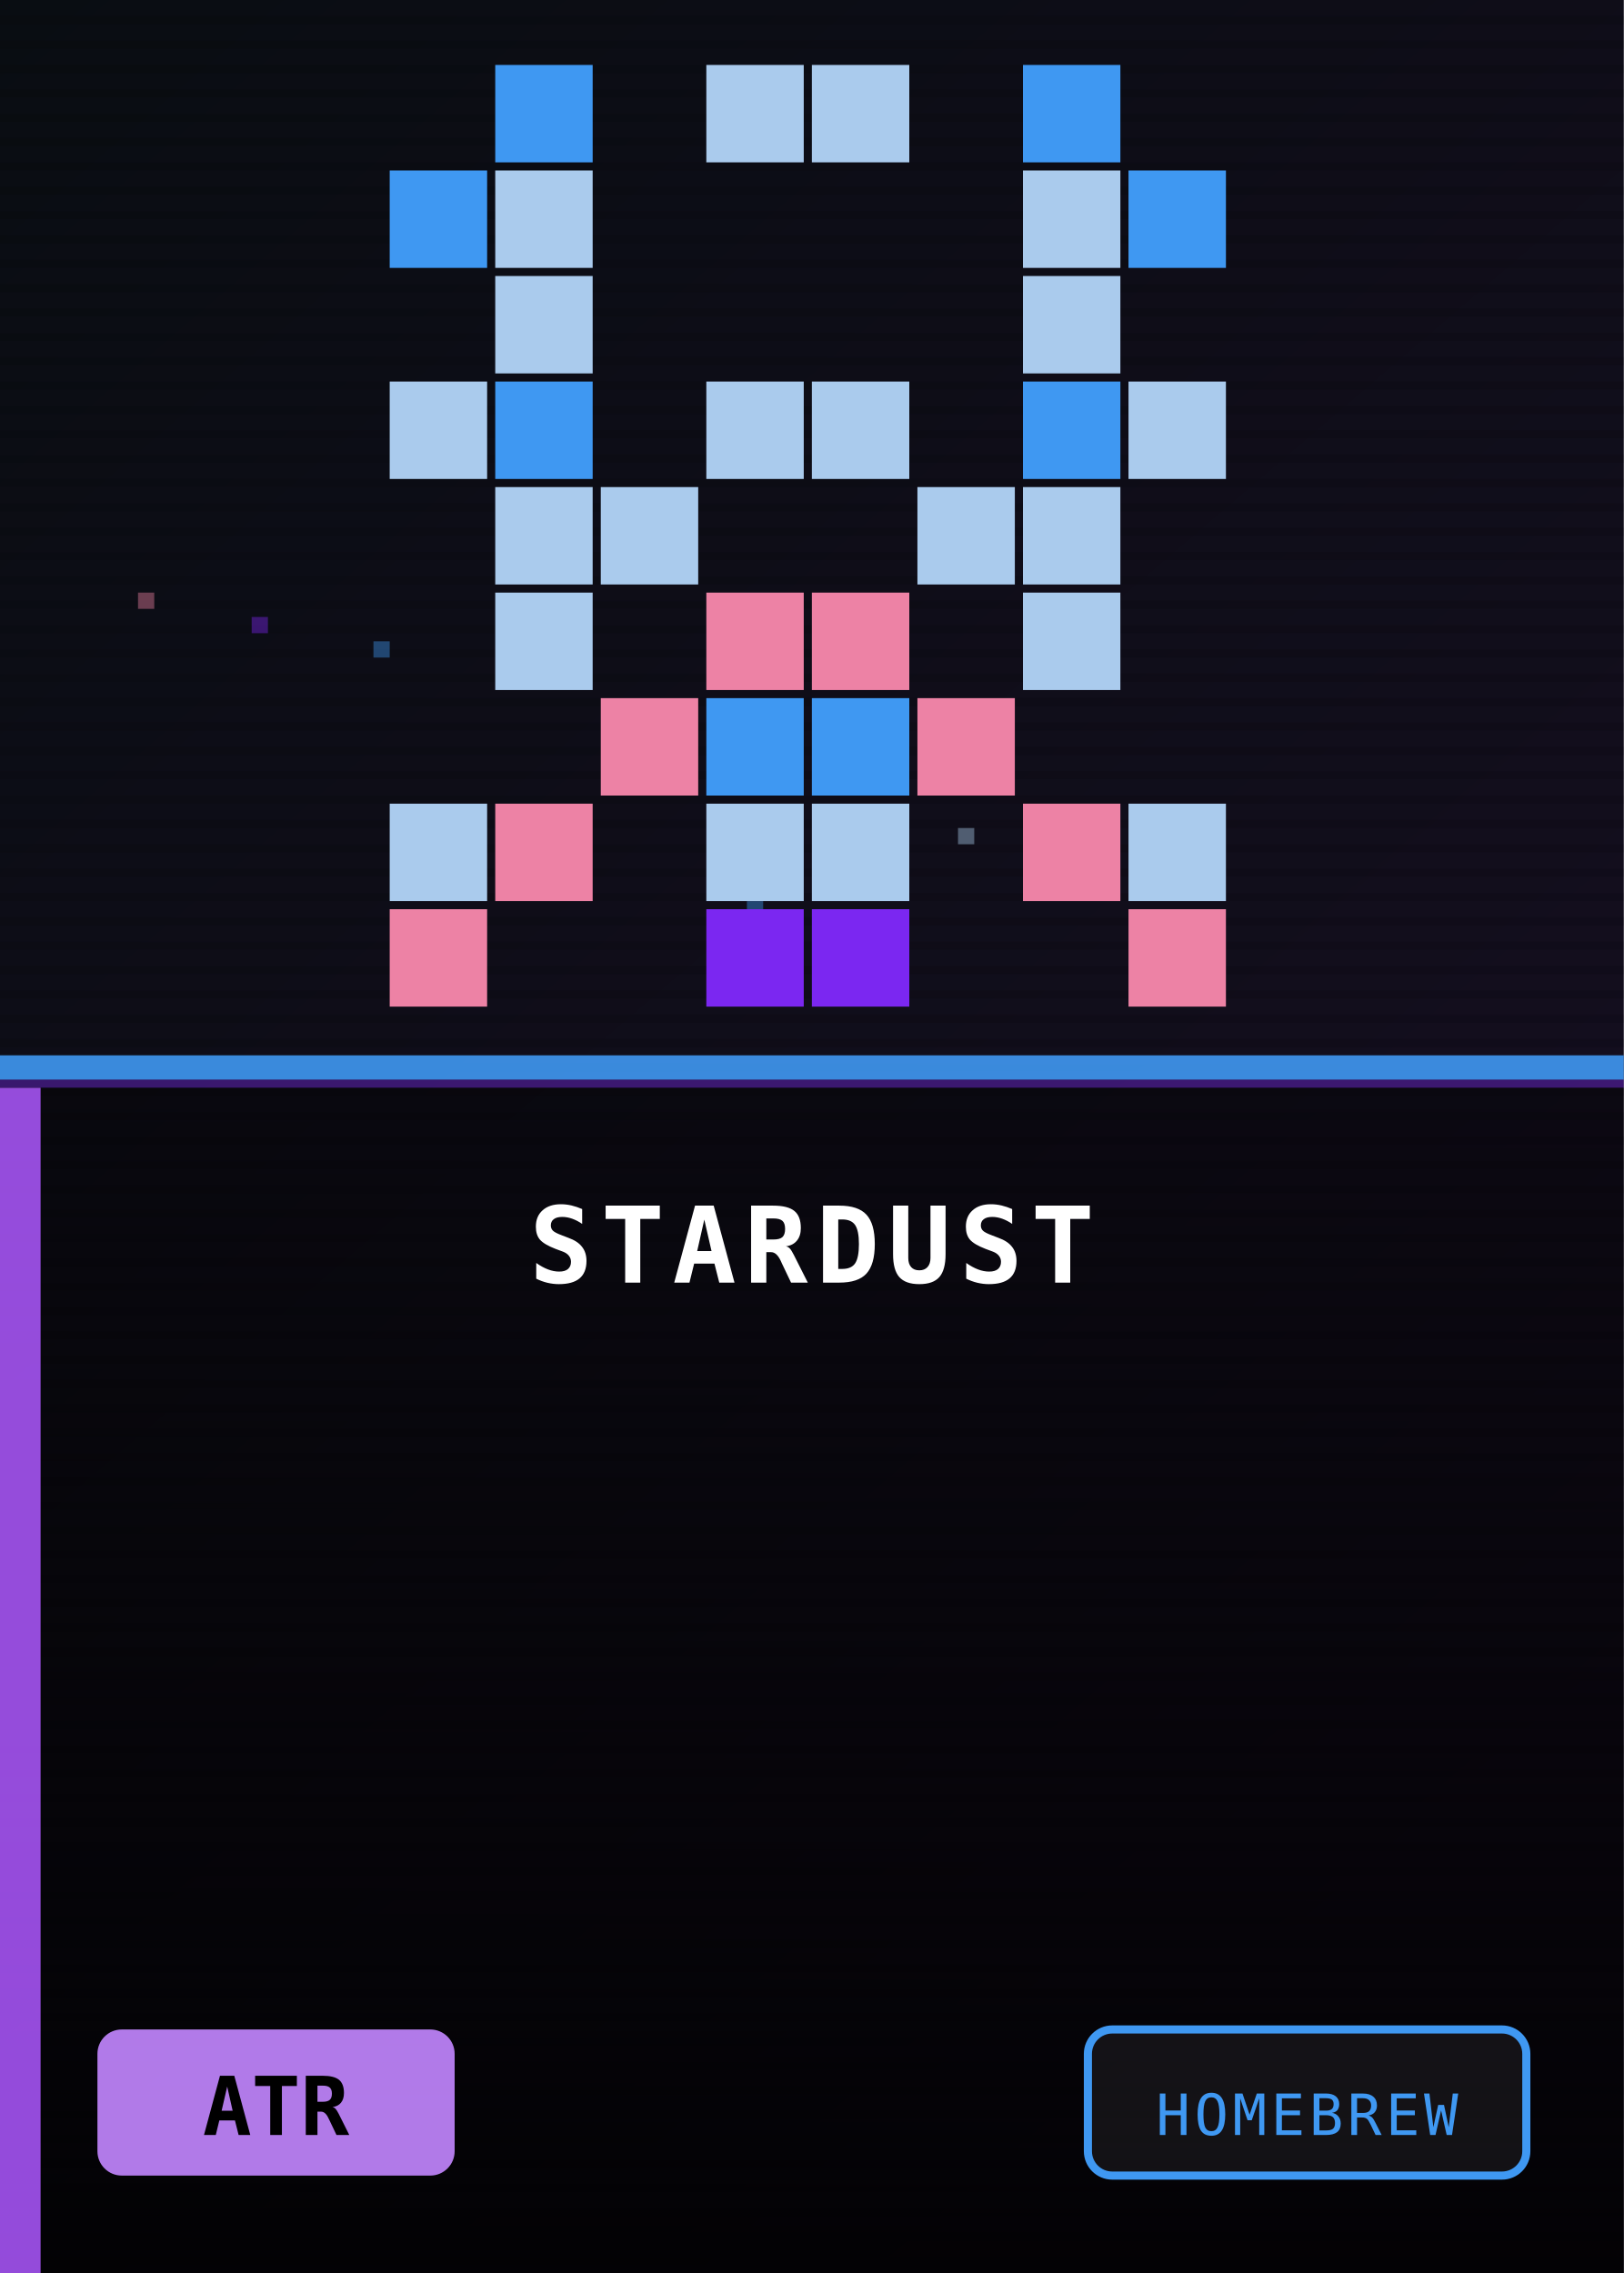
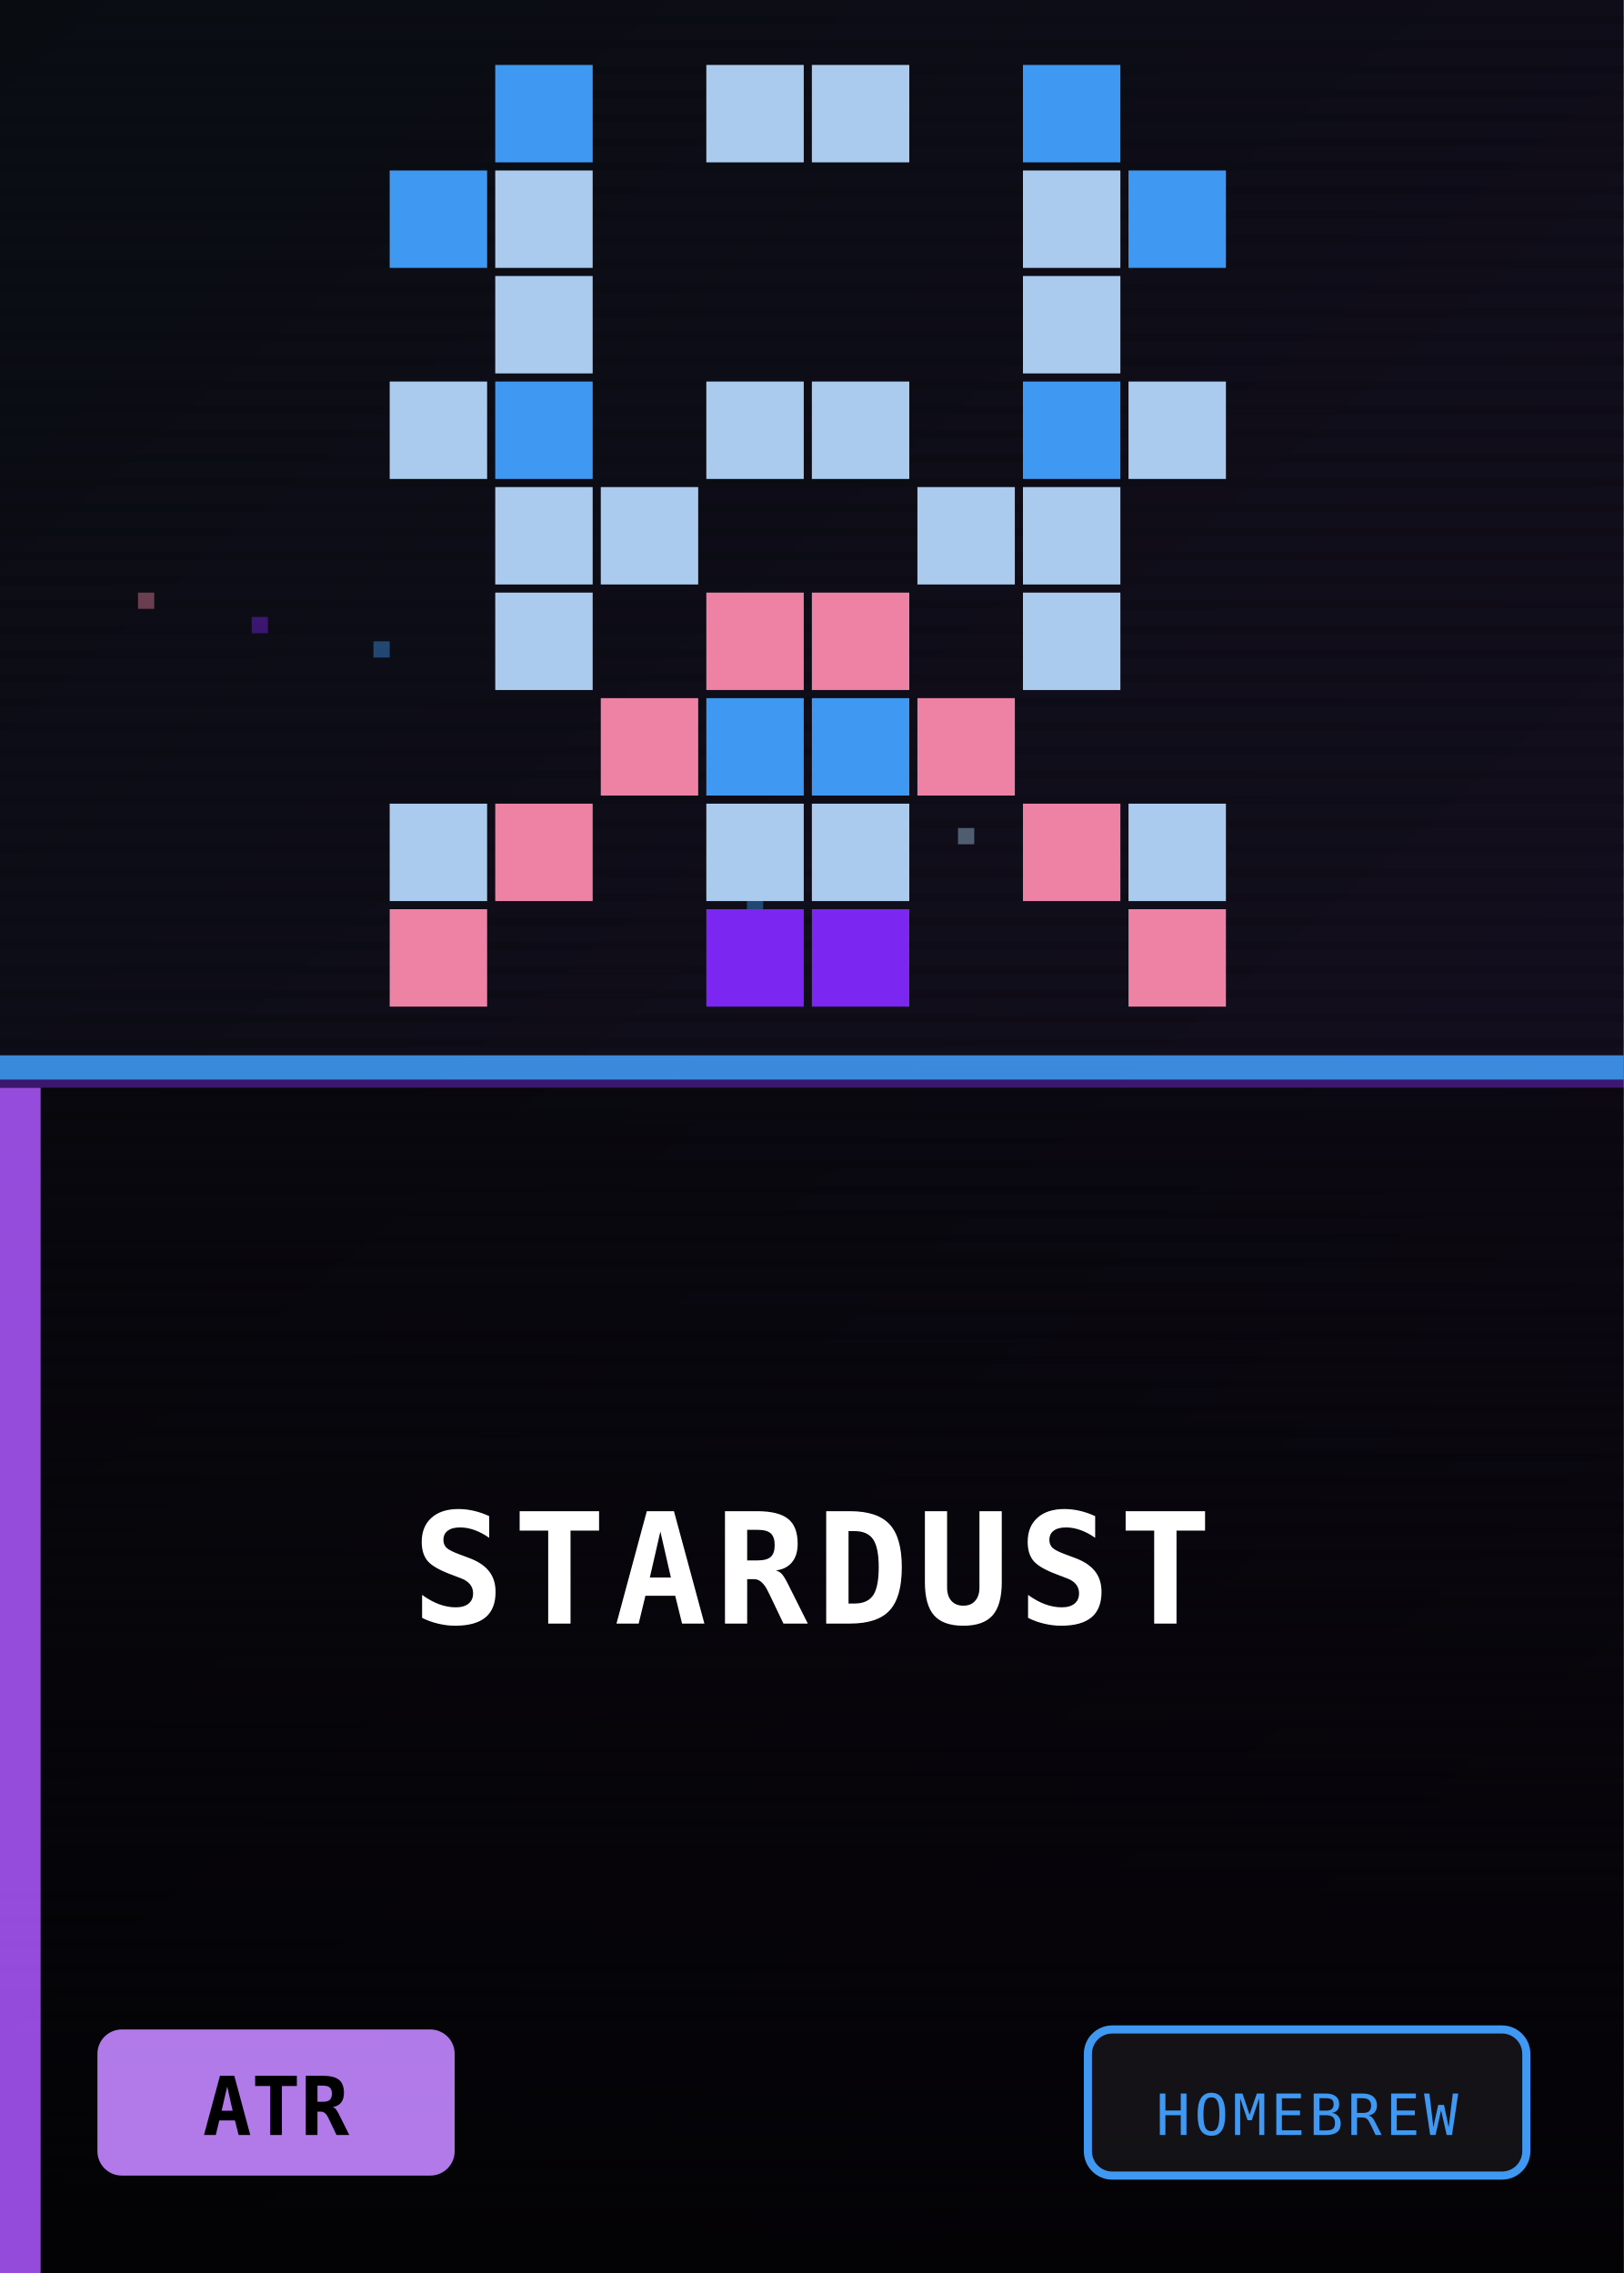
<svg xmlns="http://www.w3.org/2000/svg" viewBox="0 0 200 280" width="200" height="280">
  <defs>
    <linearGradient id="bg743574" x1="0" y1="0" x2="0.6" y2="1">
      <stop offset="0%" stop-color="#0c1117" />
      <stop offset="100%" stop-color="#1c122a" />
    </linearGradient>
    <linearGradient id="bot743574" x1="0" y1="0" x2="0" y2="1">
      <stop offset="0%" stop-color="rgba(0,0,0,0.52)" />
      <stop offset="100%" stop-color="rgba(0,0,0,0.88)" />
    </linearGradient>
    <pattern id="scan743574" width="1" height="3" patternUnits="userSpaceOnUse">
      <rect y="2" width="200" height="1" fill="rgba(0,0,0,0.12)" />
    </pattern>
  </defs>
  <rect width="200" height="280" fill="url(#bg743574)" />
  <rect width="200" height="280" fill="url(#scan743574)" />
  <rect x="92" y="111" width="2" height="2" fill="#3f98f2" opacity="0.55" />
  <rect x="31" y="76" width="2" height="2" fill="#7b27f1" opacity="0.55" />
  <rect x="134" y="50" width="2" height="2" fill="#ed82a5" opacity="0.55" />
  <rect x="118" y="102" width="2" height="2" fill="#aacbed" opacity="0.55" />
  <rect x="46" y="79" width="2" height="2" fill="#3f98f2" opacity="0.55" />
  <rect x="143" y="106" width="2" height="2" fill="#7b27f1" opacity="0.55" />
  <rect x="17" y="73" width="2" height="2" fill="#ed82a5" opacity="0.55" />
  <rect x="0" y="0" width="200" height="134" fill="rgba(0,0,0,0.22)" />
  <rect x="61" y="8" width="12" height="12" fill="#3f98f2" />
  <rect x="126" y="8" width="12" height="12" fill="#3f98f2" />
  <rect x="87" y="8" width="12" height="12" fill="#aacbed" />
  <rect x="100" y="8" width="12" height="12" fill="#aacbed" />
  <rect x="48" y="21" width="12" height="12" fill="#3f98f2" />
  <rect x="139" y="21" width="12" height="12" fill="#3f98f2" />
  <rect x="61" y="21" width="12" height="12" fill="#aacbed" />
  <rect x="126" y="21" width="12" height="12" fill="#aacbed" />
  <rect x="61" y="34" width="12" height="12" fill="#aacbed" />
  <rect x="126" y="34" width="12" height="12" fill="#aacbed" />
  <rect x="48" y="47" width="12" height="12" fill="#aacbed" />
  <rect x="139" y="47" width="12" height="12" fill="#aacbed" />
  <rect x="61" y="47" width="12" height="12" fill="#3f98f2" />
  <rect x="126" y="47" width="12" height="12" fill="#3f98f2" />
  <rect x="87" y="47" width="12" height="12" fill="#aacbed" />
  <rect x="100" y="47" width="12" height="12" fill="#aacbed" />
  <rect x="61" y="60" width="12" height="12" fill="#aacbed" />
  <rect x="126" y="60" width="12" height="12" fill="#aacbed" />
  <rect x="74" y="60" width="12" height="12" fill="#aacbed" />
  <rect x="113" y="60" width="12" height="12" fill="#aacbed" />
  <rect x="61" y="73" width="12" height="12" fill="#aacbed" />
  <rect x="126" y="73" width="12" height="12" fill="#aacbed" />
  <rect x="87" y="73" width="12" height="12" fill="#ed82a5" />
  <rect x="100" y="73" width="12" height="12" fill="#ed82a5" />
  <rect x="74" y="86" width="12" height="12" fill="#ed82a5" />
  <rect x="113" y="86" width="12" height="12" fill="#ed82a5" />
  <rect x="87" y="86" width="12" height="12" fill="#3f98f2" />
  <rect x="100" y="86" width="12" height="12" fill="#3f98f2" />
  <rect x="48" y="99" width="12" height="12" fill="#aacbed" />
  <rect x="139" y="99" width="12" height="12" fill="#aacbed" />
  <rect x="61" y="99" width="12" height="12" fill="#ed82a5" />
  <rect x="126" y="99" width="12" height="12" fill="#ed82a5" />
  <rect x="87" y="99" width="12" height="12" fill="#aacbed" />
  <rect x="100" y="99" width="12" height="12" fill="#aacbed" />
  <rect x="48" y="112" width="12" height="12" fill="#ed82a5" />
  <rect x="139" y="112" width="12" height="12" fill="#ed82a5" />
  <rect x="87" y="112" width="12" height="12" fill="#7b27f1" />
  <rect x="100" y="112" width="12" height="12" fill="#7b27f1" />
  <rect x="0" y="130" width="200" height="3" fill="#3f98f2" opacity="0.9" />
  <rect x="0" y="133" width="200" height="1" fill="#7b27f1" opacity="0.4" />
  <rect x="0" y="134" width="200" height="146" fill="url(#bot743574)" />
  <rect x="0" y="134" width="5" height="146" fill="#a855f7" opacity="0.88" />
-   <text x="100" y="158" text-anchor="middle" font-family="monospace,sans-serif" font-size="13" font-weight="900" letter-spacing="1" fill="white">STARDUST</text>
+   <text x="100" y="200" text-anchor="middle" font-family="monospace,sans-serif" font-size="19" font-weight="900" letter-spacing="1" fill="white">STARDUST</text>
  <rect x="12" y="250" width="44" height="18" rx="3" fill="#c084fc" opacity="0.92" />
  <text x="34" y="263" text-anchor="middle" font-family="monospace" font-size="10" font-weight="700" fill="#000">ATR</text>
  <rect x="134" y="250" width="54" height="18" rx="3" fill="rgba(255,255,255,0.06)" stroke="#3f98f2" stroke-width="1" />
  <text x="161" y="263" text-anchor="middle" font-family="monospace" font-size="7" fill="#3f98f2" letter-spacing="0.5">HOMEBREW</text>
</svg>
